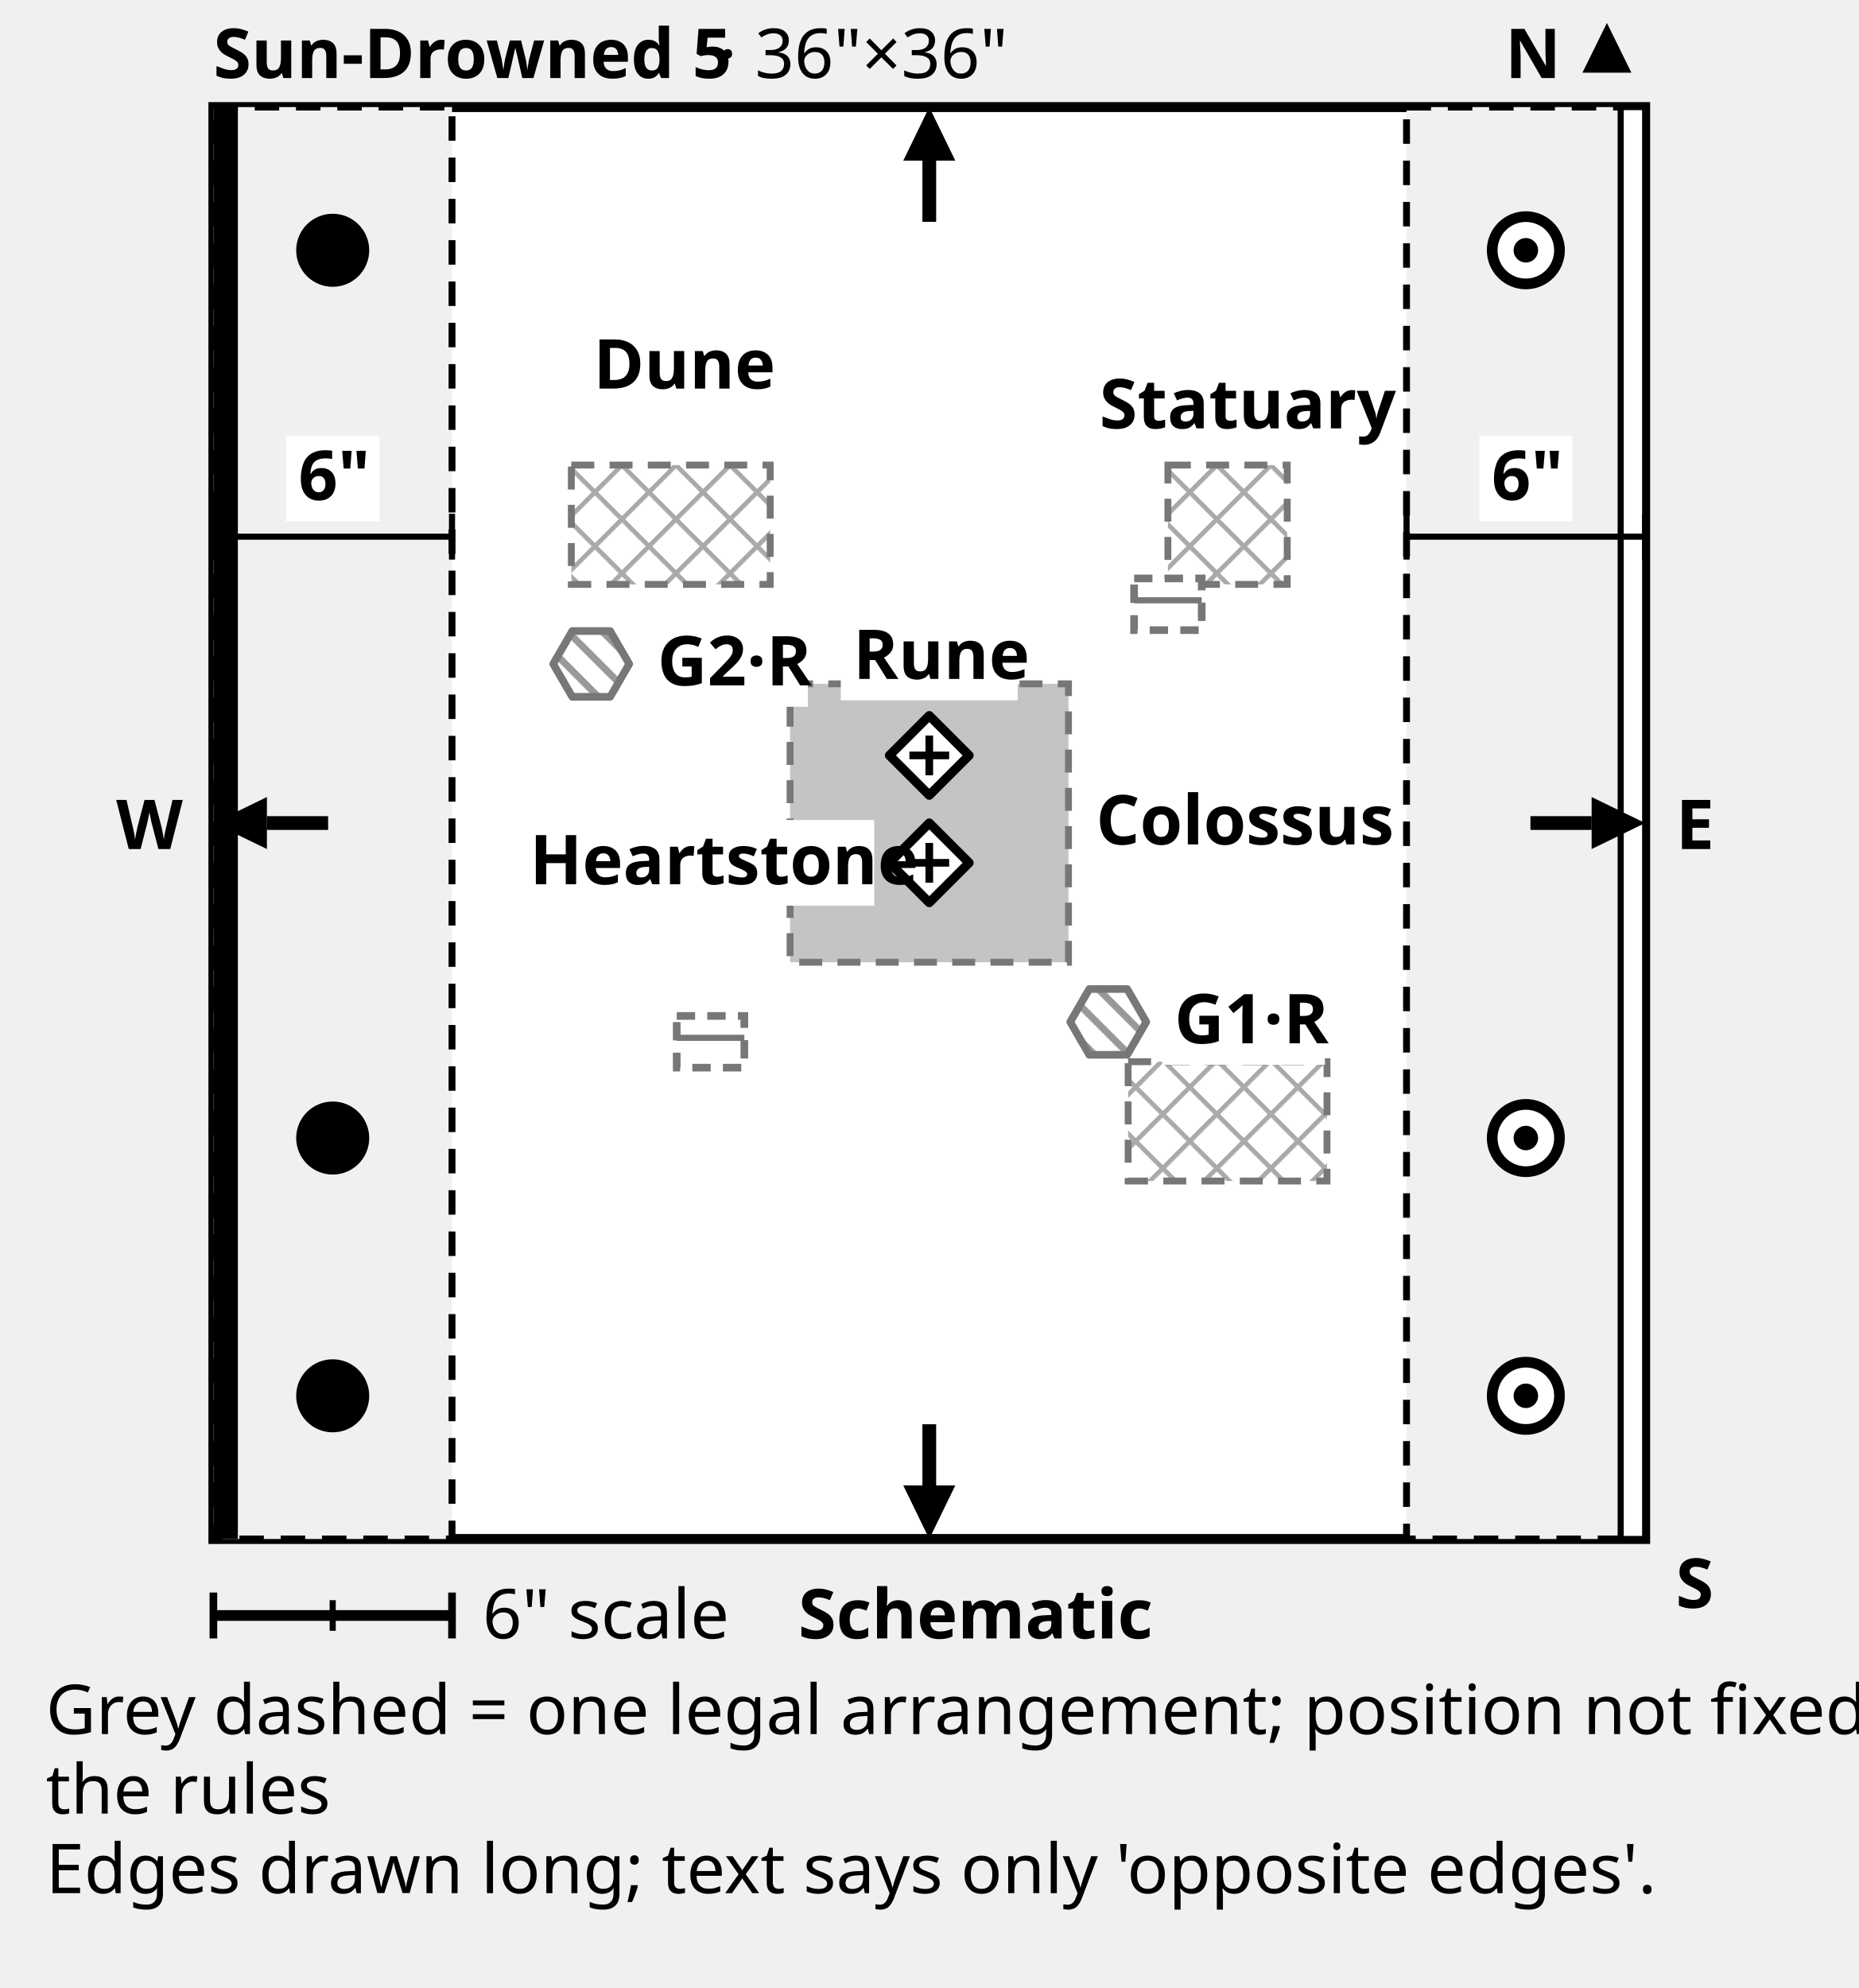
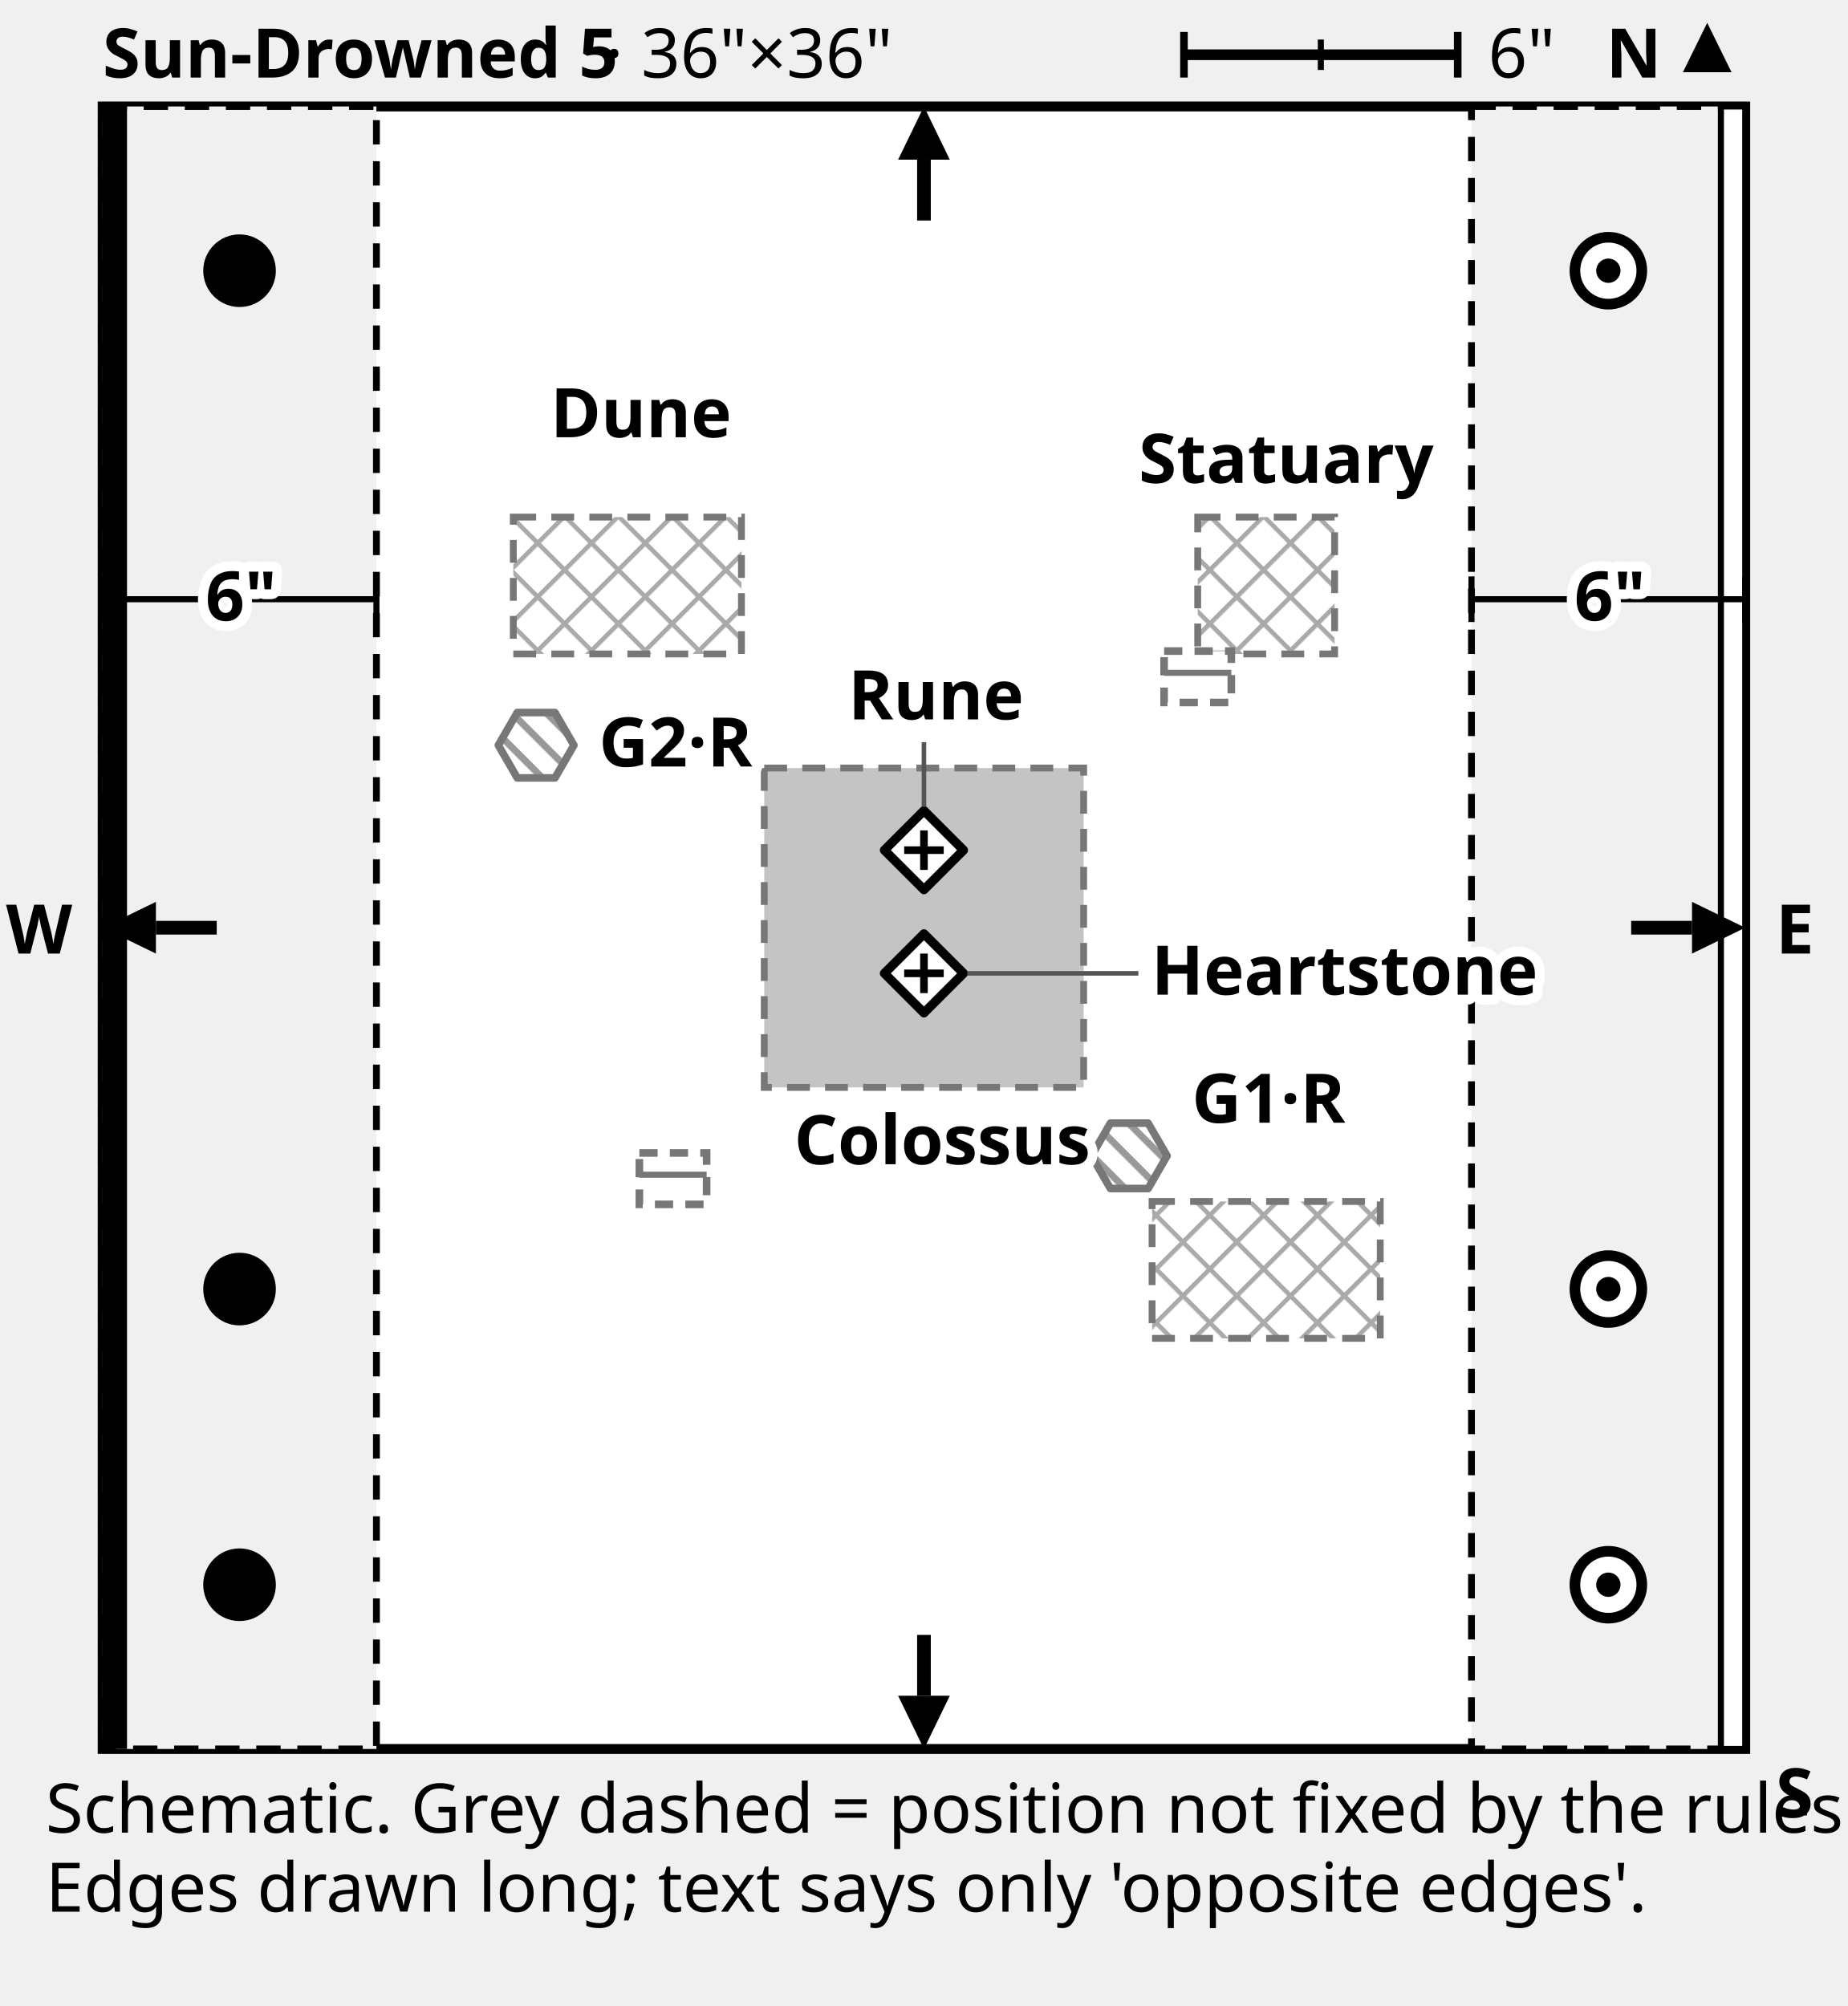
- <svg xmlns="http://www.w3.org/2000/svg" width="243pt" height="259.9pt" viewBox="0 0 243 259.9">
+ <svg xmlns="http://www.w3.org/2000/svg" width="243pt" height="263.8pt" viewBox="0 0 243 263.8">
  <defs>
    <pattern id="p-cover" width="5" height="5" patternUnits="userSpaceOnUse" patternTransform="rotate(45)">
      <rect width="5" height="5" fill="#fff" />
      <path d="M0 0.5H5M0.5 0V5" stroke="#444" stroke-width="0.7" fill="none" />
    </pattern>
    <pattern id="p-diff" width="4" height="4" patternUnits="userSpaceOnUse">
      <rect width="4" height="4" fill="#fff" />
      <circle cx="1" cy="1" r="0.75" fill="#222" />
      <circle cx="3" cy="3" r="0.75" fill="#222" />
    </pattern>
    <pattern id="p-imp" width="2.4" height="2.4" patternUnits="userSpaceOnUse" patternTransform="rotate(45)">
      <rect width="2.4" height="2.4" fill="#fff" />
      <path d="M0.4 0V2.4" stroke="#000" stroke-width="0.95" fill="none" />
    </pattern>
    <pattern id="p-mon" width="3.2" height="3.2" patternUnits="userSpaceOnUse" patternTransform="rotate(-45)">
      <rect width="3.2" height="3.2" fill="#fff" />
      <path d="M0.5 0V3.2" stroke="#000" stroke-width="1" fill="none" />
    </pattern>
    <pattern id="p-aoe" width="4" height="4" patternUnits="userSpaceOnUse" patternTransform="rotate(-45)">
      <rect width="4" height="4" fill="#fff" />
      <path d="M0.5 0V4" stroke="#777" stroke-width="1.4" fill="none" />
    </pattern>
  </defs>
  <defs>
    <pattern id="p-cover-l" width="5" height="5" patternUnits="userSpaceOnUse" patternTransform="rotate(45)">
      <rect width="5" height="5" fill="#fff" />
      <path d="M0 0.5H5M0.5 0V5" stroke="#aaa" stroke-width="0.6" fill="none" />
    </pattern>
    <pattern id="p-diff-l" width="4" height="4" patternUnits="userSpaceOnUse">
      <rect width="4" height="4" fill="#fff" />
      <circle cx="1" cy="1" r="0.7" fill="#999" />
      <circle cx="3" cy="3" r="0.7" fill="#999" />
    </pattern>
    <pattern id="p-imp-l" width="2.6" height="2.6" patternUnits="userSpaceOnUse" patternTransform="rotate(45)">
      <rect width="2.6" height="2.6" fill="#fff" />
      <path d="M0.4 0V2.6" stroke="#aaa" stroke-width="0.8" fill="none" />
    </pattern>
    <pattern id="p-mon-l" width="3.2" height="3.2" patternUnits="userSpaceOnUse" patternTransform="rotate(-45)">
      <rect width="3.2" height="3.2" fill="#fff" />
      <path d="M0.5 0V3.2" stroke="#999" stroke-width="0.9" fill="none" />
    </pattern>
    <pattern id="p-water" width="6" height="4" patternUnits="userSpaceOnUse">
      <rect width="6" height="4" fill="#fff" />
      <path d="M0 2.2Q1.5 0.4 3 2.2T6 2.2" stroke="#333" stroke-width="0.8" fill="none" />
    </pattern>
    <pattern id="p-water-l" width="6" height="4" patternUnits="userSpaceOnUse">
      <rect width="6" height="4" fill="#fff" />
      <path d="M0 2.2Q1.5 0.4 3 2.2T6 2.2" stroke="#aaa" stroke-width="0.8" fill="none" />
    </pattern>
    <pattern id="p-slip" width="6" height="6" patternUnits="userSpaceOnUse" patternTransform="rotate(-30)">
      <rect width="6" height="6" fill="#fff" />
      <path d="M0.5 1.5H3.5M3.5 4.5H5.5" stroke="#333" stroke-width="0.9" fill="none" />
    </pattern>
    <pattern id="p-slip-l" width="6" height="6" patternUnits="userSpaceOnUse" patternTransform="rotate(-30)">
      <rect width="6" height="6" fill="#fff" />
      <path d="M0.5 1.5H3.5M3.5 4.5H5.5" stroke="#aaa" stroke-width="0.9" fill="none" />
    </pattern>
-     <clipPath id="bclip">
-       <rect x="22.5" y="14" width="198" height="198" />
-     </clipPath>
    <pattern id="p-dark" width="4" height="4" patternUnits="userSpaceOnUse">
      <rect width="4" height="4" fill="#d9d9d9" />
      <path d="M0 4L4 0" stroke="#fff" stroke-width="0.9" fill="none" />
    </pattern>
+     <pattern id="p-diffo" width="4" height="4" patternUnits="userSpaceOnUse">
+       <circle cx="1" cy="1" r="0.8" fill="#222" />
+       <circle cx="3" cy="3" r="0.8" fill="#222" />
+     </pattern>
+     <pattern id="p-diffo-l" width="4" height="4" patternUnits="userSpaceOnUse">
+       <circle cx="1" cy="1" r="0.8" fill="#999" />
+       <circle cx="3" cy="3" r="0.8" fill="#999" />
+     </pattern>
+     <pattern id="p-chasm" width="6" height="6" patternUnits="userSpaceOnUse">
+       <rect width="6" height="6" fill="#d4d4d4" />
+       <path d="M1.5 0V6M4.5 0V6" stroke="#333" stroke-width="1.1" stroke-dasharray="2.6 1.6" fill="none" />
+     </pattern>
+     <pattern id="p-chasm-l" width="6" height="6" patternUnits="userSpaceOnUse">
+       <rect width="6" height="6" fill="#efefef" />
+       <path d="M1.5 0V6M4.5 0V6" stroke="#aaa" stroke-width="1.1" stroke-dasharray="2.6 1.6" fill="none" />
+     </pattern>
+     <clipPath id="bclip">
+       <rect x="13.5" y="14" width="216" height="216" />
+     </clipPath>
  </defs>
-   <rect x="27.9" y="14" width="187.2" height="187.2" fill="#fff" stroke="#000" stroke-width="1.3" />
-   <rect x="27.9" y="14" width="31.2" height="187.2" fill="#f0f0f0" stroke="#000" stroke-width="0.9" stroke-dasharray="3.2 2.2" />
-   <rect x="27.9" y="14" width="3.2" height="187.2" fill="#000" />
-   <line x1="27.9" y1="70.16" x2="59.1" y2="70.16" stroke="#000" stroke-width="0.8" stroke-linecap="butt" />
-   <line x1="27.9" y1="67.16" x2="27.9" y2="73.16" stroke="#000" stroke-width="0.8" stroke-linecap="butt" />
-   <line x1="59.1" y1="67.16" x2="59.1" y2="73.16" stroke="#000" stroke-width="0.8" stroke-linecap="butt" />
-   <rect x="183.9" y="14" width="31.2" height="187.2" fill="#f0f0f0" stroke="#000" stroke-width="0.9" stroke-dasharray="3.2 2.2" />
-   <rect x="211.9" y="14" width="3.2" height="187.2" fill="#fff" stroke="#000" stroke-width="0.8" />
-   <line x1="183.9" y1="70.16" x2="215.1" y2="70.16" stroke="#000" stroke-width="0.8" stroke-linecap="butt" />
-   <line x1="183.9" y1="67.16" x2="183.9" y2="73.16" stroke="#000" stroke-width="0.8" stroke-linecap="butt" />
-   <line x1="215.1" y1="67.16" x2="215.1" y2="73.16" stroke="#000" stroke-width="0.8" stroke-linecap="butt" />
-   <rect x="103.3" y="89.4" width="36.4" height="36.4" fill="#c4c4c4" stroke="#777" stroke-width="0.9" stroke-dasharray="3 2" />
-   <rect x="74.7" y="60.8" width="26" height="15.6" fill="url(#p-cover-l)" stroke="#777" stroke-width="0.9" stroke-dasharray="3 2" />
-   <rect x="147.5" y="138.8" width="26" height="15.6" fill="url(#p-cover-l)" stroke="#777" stroke-width="0.9" stroke-dasharray="3 2" />
-   <rect x="152.7" y="60.8" width="15.6" height="15.6" fill="url(#p-cover-l)" stroke="#777" stroke-width="0.9" stroke-dasharray="3 2" />
-   <polygon points="121.5,93.56 126.7,98.76 121.5,103.96 116.3,98.76" fill="#fff" stroke="#000" stroke-width="1.2" stroke-linejoin="round" />
-   <line x1="118.9" y1="98.76" x2="124.1" y2="98.76" stroke="#000" stroke-width="1" stroke-linecap="butt" />
-   <line x1="121.5" y1="96.16" x2="121.5" y2="101.36" stroke="#000" stroke-width="1" stroke-linecap="butt" />
-   <polygon points="121.5,107.6 126.7,112.8 121.5,118 116.3,112.8" fill="#fff" stroke="#000" stroke-width="1.2" stroke-linejoin="round" />
-   <line x1="118.9" y1="112.8" x2="124.1" y2="112.8" stroke="#000" stroke-width="1" stroke-linecap="butt" />
-   <line x1="121.5" y1="110.2" x2="121.5" y2="115.4" stroke="#000" stroke-width="1" stroke-linecap="butt" />
-   <rect x="88.48" y="132.82" width="8.84" height="6.76" fill="#fff" stroke="#777" stroke-width="1" stroke-dasharray="2.4 1.6" />
-   <line x1="88.48" y1="135.68" x2="97.32" y2="135.68" stroke="#777" stroke-width="0.8" stroke-linecap="butt" />
-   <rect x="148.28" y="75.62" width="8.84" height="6.76" fill="#fff" stroke="#777" stroke-width="1" stroke-dasharray="2.4 1.6" />
-   <line x1="148.28" y1="78.48" x2="157.12" y2="78.48" stroke="#777" stroke-width="0.8" stroke-linecap="butt" />
-   <polygon points="149.87,133.6 147.38,137.9 142.42,137.9 139.93,133.6 142.42,129.3 147.38,129.3" fill="url(#p-mon-l)" stroke="#777" stroke-width="1" stroke-linejoin="round" />
-   <polygon points="82.27,86.8 79.78,91.1 74.82,91.1 72.33,86.8 74.82,82.5 79.78,82.5" fill="url(#p-mon-l)" stroke="#777" stroke-width="1" stroke-linejoin="round" />
-   <line x1="121.5" y1="29" x2="121.5" y2="21" stroke="#000" stroke-width="1.8" stroke-linecap="butt" />
-   <polygon points="121.5,14 124.9,21 118.1,21" fill="#000" />
-   <line x1="200.1" y1="107.6" x2="208.1" y2="107.6" stroke="#000" stroke-width="1.8" stroke-linecap="butt" />
-   <polygon points="215.1,107.6 208.1,111 208.1,104.2" fill="#000" />
-   <line x1="121.5" y1="186.2" x2="121.5" y2="194.2" stroke="#000" stroke-width="1.8" stroke-linecap="butt" />
-   <polygon points="121.5,201.2 118.1,194.2 124.9,194.2" fill="#000" />
-   <line x1="42.9" y1="107.6" x2="34.9" y2="107.6" stroke="#000" stroke-width="1.8" stroke-linecap="butt" />
-   <polygon points="27.9,107.6 34.9,104.2 34.9,111" fill="#000" />
-   <circle cx="43.5" cy="32.72" r="4.4" fill="#000" stroke="#000" stroke-width="0.75" />
-   <circle cx="43.5" cy="148.78" r="4.4" fill="#000" stroke="#000" stroke-width="0.75" />
-   <circle cx="43.5" cy="182.48" r="4.4" fill="#000" stroke="#000" stroke-width="0.75" />
-   <circle cx="199.5" cy="32.72" r="4.4" fill="#fff" stroke="#000" stroke-width="1.4" />
-   <circle cx="199.5" cy="32.72" r="1.6" fill="#000" />
-   <circle cx="199.5" cy="148.78" r="4.4" fill="#fff" stroke="#000" stroke-width="1.4" />
-   <circle cx="199.5" cy="148.78" r="1.6" fill="#000" />
-   <circle cx="199.5" cy="182.48" r="4.4" fill="#fff" stroke="#000" stroke-width="1.4" />
-   <circle cx="199.5" cy="182.48" r="1.6" fill="#000" />
-   <rect x="37.42" y="56.96" width="12.16" height="11.2" fill="#fff" />
-   <text x="39.02" y="65.36" font-weight="600" font-family="'Source Sans 3'" font-size="9" fill="#000">6"</text>
-   <rect x="193.42" y="56.96" width="12.16" height="11.2" fill="#fff" />
-   <text x="195.02" y="65.36" font-weight="600" font-family="'Source Sans 3'" font-size="9" fill="#000">6"</text>
-   <rect x="141.7" y="102" width="37.35" height="11.2" fill="#fff" />
-   <text x="143.3" y="110.4" font-weight="600" font-family="'Source Sans 3'" font-size="9" fill="#000">Colossus</text>
-   <rect x="75.98" y="42.4" width="23.43" height="11.2" fill="#fff" />
-   <text x="77.58" y="50.8" font-weight="600" font-family="'Source Sans 3'" font-size="9" fill="#000">Dune</text>
-   <rect x="142.15" y="47.6" width="36.71" height="11.2" fill="#fff" />
-   <text x="143.75" y="56" font-weight="600" font-family="'Source Sans 3'" font-size="9" fill="#000">Statuary</text>
-   <rect x="109.93" y="80.36" width="23.13" height="11.2" fill="#fff" />
-   <text x="111.53" y="88.76" font-weight="600" font-family="'Source Sans 3'" font-size="9" fill="#000">Rune</text>
-   <rect x="67.65" y="107.2" width="46.65" height="11.2" fill="#fff" />
-   <text x="69.25" y="115.6" font-weight="600" font-family="'Source Sans 3'" font-size="9" fill="#000">Heartstone</text>
-   <rect x="151.96" y="128" width="21.27" height="11.2" fill="#fff" />
-   <text x="153.56" y="136.4" font-weight="600" font-family="'Source Sans 3'" font-size="9" fill="#000">G1·R</text>
-   <rect x="84.36" y="81.2" width="21.27" height="11.2" fill="#fff" />
-   <text x="85.96" y="89.6" font-weight="600" font-family="'Source Sans 3'" font-size="9" fill="#000">G2·R</text>
-   <text x="27.9" y="10.2" font-weight="700" font-family="'Source Sans 3'" font-size="9" fill="#000">Sun-Drowned 5</text>
-   <text x="93.95" y="10.2" font-weight="400" font-family="'Source Sans 3'" font-size="9" fill="#000">·  36"×36"</text>
-   <polygon points="210.1,3 206.9,9.5 213.3,9.5" fill="#000" />
-   <text x="204.1" y="10.2" font-weight="700" font-family="'Source Sans 3'" font-size="9" fill="#000" text-anchor="end">N</text>
-   <text x="23.9" y="111" font-weight="700" font-family="'Source Sans 3'" font-size="9" fill="#000" text-anchor="end">W</text>
-   <text x="219.1" y="111" font-weight="700" font-family="'Source Sans 3'" font-size="9" fill="#000">E</text>
-   <line x1="27.9" y1="211.2" x2="59.1" y2="211.2" stroke="#000" stroke-width="1.4" stroke-linecap="butt" />
-   <line x1="27.9" y1="208.2" x2="27.9" y2="214.2" stroke="#000" stroke-width="1" stroke-linecap="butt" />
-   <line x1="59.1" y1="208.2" x2="59.1" y2="214.2" stroke="#000" stroke-width="1" stroke-linecap="butt" />
-   <line x1="43.5" y1="209.2" x2="43.5" y2="213.2" stroke="#000" stroke-width="0.8" stroke-linecap="butt" />
-   <text x="63.1" y="214.2" font-weight="400" font-family="'Source Sans 3'" font-size="9" fill="#000">6" scale</text>
-   <text x="104.38" y="214.2" font-weight="600" font-family="'Source Sans 3'" font-size="9" fill="#000">Schematic</text>
-   <text x="215.1" y="214.2" font-family="'Source Sans 3'" font-size="9" fill="#000" />
-   <text x="219.1" y="210.2" font-weight="700" font-family="'Source Sans 3'" font-size="9" fill="#000">S</text>
-   <text x="6" y="226.7" font-weight="400" font-family="'Source Sans 3'" font-size="9" fill="#000">Grey dashed = one legal arrangement; position not fixed by</text>
-   <text x="6" y="237.1" font-weight="400" font-family="'Source Sans 3'" font-size="9" fill="#000">the rules</text>
-   <text x="6" y="247.5" font-weight="400" font-family="'Source Sans 3'" font-size="9" fill="#000">Edges drawn long; text says only 'opposite edges'.</text>
+   <rect x="13.5" y="14" width="216" height="216" fill="#fff" stroke="#000" stroke-width="1.3" />
+   <g data-glyph="zone-A">
+     <rect x="13.5" y="14" width="36" height="216" fill="#f0f0f0" stroke="#000" stroke-width="0.9" stroke-dasharray="3.2 2.2" />
+     <rect x="13.5" y="14" width="3.2" height="216" fill="#000" />
+   </g>
+   <g data-glyph="dim">
+     <line x1="13.5" y1="78.8" x2="49.5" y2="78.8" stroke="#000" stroke-width="0.8" stroke-linecap="butt" />
+     <line x1="13.5" y1="75.8" x2="13.5" y2="81.8" stroke="#000" stroke-width="0.8" stroke-linecap="butt" />
+     <line x1="49.5" y1="75.8" x2="49.5" y2="81.8" stroke="#000" stroke-width="0.8" stroke-linecap="butt" />
+   </g>
+   <g data-glyph="zone-B">
+     <rect x="193.5" y="14" width="36" height="216" fill="#f0f0f0" stroke="#000" stroke-width="0.9" stroke-dasharray="3.2 2.2" />
+     <rect x="226.3" y="14" width="3.2" height="216" fill="#fff" stroke="#000" stroke-width="0.8" />
+   </g>
+   <g data-glyph="dim">
+     <line x1="193.5" y1="78.8" x2="229.5" y2="78.8" stroke="#000" stroke-width="0.8" stroke-linecap="butt" />
+     <line x1="193.5" y1="75.8" x2="193.5" y2="81.8" stroke="#000" stroke-width="0.8" stroke-linecap="butt" />
+     <line x1="229.5" y1="75.8" x2="229.5" y2="81.8" stroke="#000" stroke-width="0.8" stroke-linecap="butt" />
+   </g>
+   <g data-glyph="ter-blocking" data-state="illus">
+     <rect x="100.5" y="101" width="42" height="42" fill="#c4c4c4" stroke="#777" stroke-width="0.9" stroke-dasharray="3 2" />
+   </g>
+   <g data-glyph="ter-cover" data-state="illus">
+     <rect x="67.5" y="68" width="30" height="18" fill="url(#p-cover-l)" stroke="#777" stroke-width="0.9" stroke-dasharray="3 2" />
+   </g>
+   <g data-glyph="ter-cover" data-state="illus">
+     <rect x="151.5" y="158" width="30" height="18" fill="url(#p-cover-l)" stroke="#777" stroke-width="0.9" stroke-dasharray="3 2" />
+   </g>
+   <g data-glyph="ter-cover" data-state="illus">
+     <rect x="157.5" y="68" width="18" height="18" fill="url(#p-cover-l)" stroke="#777" stroke-width="0.9" stroke-dasharray="3 2" />
+   </g>
+   <g data-glyph="obj">
+     <polygon points="121.5,106.6 126.7,111.8 121.5,117 116.3,111.8" fill="#fff" stroke="#000" stroke-width="1.2" stroke-linejoin="round" />
+     <line x1="118.9" y1="111.8" x2="124.1" y2="111.8" stroke="#000" stroke-width="1" stroke-linecap="butt" />
+     <line x1="121.5" y1="109.2" x2="121.5" y2="114.4" stroke="#000" stroke-width="1" stroke-linecap="butt" />
+   </g>
+   <g data-glyph="obj">
+     <polygon points="121.5,122.8 126.7,128 121.5,133.2 116.3,128" fill="#fff" stroke="#000" stroke-width="1.2" stroke-linejoin="round" />
+     <line x1="118.9" y1="128" x2="124.1" y2="128" stroke="#000" stroke-width="1" stroke-linecap="butt" />
+     <line x1="121.5" y1="125.4" x2="121.5" y2="130.6" stroke="#000" stroke-width="1" stroke-linecap="butt" />
+   </g>
+   <g data-glyph="chest" data-state="illus">
+     <rect x="84.08" y="151.62" width="8.84" height="6.76" fill="#fff" stroke="#777" stroke-width="1" stroke-dasharray="2.4 1.6" />
+     <line x1="84.08" y1="154.48" x2="92.92" y2="154.48" stroke="#777" stroke-width="0.8" stroke-linecap="butt" />
+   </g>
+   <g data-glyph="chest" data-state="illus">
+     <rect x="153.08" y="85.62" width="8.84" height="6.76" fill="#fff" stroke="#777" stroke-width="1" stroke-dasharray="2.4 1.6" />
+     <line x1="153.08" y1="88.48" x2="161.92" y2="88.48" stroke="#777" stroke-width="0.8" stroke-linecap="butt" />
+   </g>
+   <g data-glyph="mon" data-state="illus">
+     <polygon points="153.47,152 150.98,156.3 146.02,156.3 143.53,152 146.02,147.7 150.98,147.7" fill="url(#p-mon-l)" stroke="#777" stroke-width="1" stroke-linejoin="round" />
+   </g>
+   <g data-glyph="mon" data-state="illus">
+     <polygon points="75.47,98 72.98,102.3 68.02,102.3 65.53,98 68.02,93.7 72.98,93.7" fill="url(#p-mon-l)" stroke="#777" stroke-width="1" stroke-linejoin="round" />
+   </g>
+   <g data-glyph="arr-exit">
+     <line x1="121.5" y1="29" x2="121.5" y2="21" stroke="#000" stroke-width="1.8" stroke-linecap="butt" />
+     <polygon points="121.5,14 124.9,21 118.1,21" fill="#000" />
+   </g>
+   <g data-glyph="arr-exit">
+     <line x1="214.5" y1="122" x2="222.5" y2="122" stroke="#000" stroke-width="1.8" stroke-linecap="butt" />
+     <polygon points="229.5,122 222.5,125.4 222.5,118.6" fill="#000" />
+   </g>
+   <g data-glyph="arr-exit">
+     <line x1="121.5" y1="215" x2="121.5" y2="223" stroke="#000" stroke-width="1.8" stroke-linecap="butt" />
+     <polygon points="121.5,230 118.1,223 124.9,223" fill="#000" />
+   </g>
+   <g data-glyph="arr-exit">
+     <line x1="28.5" y1="122" x2="20.5" y2="122" stroke="#000" stroke-width="1.8" stroke-linecap="butt" />
+     <polygon points="13.5,122 20.5,118.6 20.5,125.4" fill="#000" />
+   </g>
+   <g data-glyph="hero-A">
+     <circle cx="31.5" cy="35.6" r="4.4" fill="#000" stroke="#000" stroke-width="0.75" />
+   </g>
+   <g data-glyph="hero-A">
+     <circle cx="31.5" cy="169.52" r="4.4" fill="#000" stroke="#000" stroke-width="0.75" />
+   </g>
+   <g data-glyph="hero-A">
+     <circle cx="31.5" cy="208.4" r="4.4" fill="#000" stroke="#000" stroke-width="0.75" />
+   </g>
+   <g data-glyph="hero-B">
+     <circle cx="211.5" cy="35.6" r="4.4" fill="#fff" stroke="#000" stroke-width="1.4" />
+     <circle cx="211.5" cy="35.6" r="1.6" fill="#000" />
+   </g>
+   <g data-glyph="hero-B">
+     <circle cx="211.5" cy="169.52" r="4.4" fill="#fff" stroke="#000" stroke-width="1.4" />
+     <circle cx="211.5" cy="169.52" r="1.6" fill="#000" />
+   </g>
+   <g data-glyph="hero-B">
+     <circle cx="211.5" cy="208.4" r="4.4" fill="#fff" stroke="#000" stroke-width="1.4" />
+     <circle cx="211.5" cy="208.4" r="1.6" fill="#000" />
+   </g>
+   <text x="27.02" y="81.6" font-family="'Source Sans 3'" font-size="9" font-weight="600" fill="#000" stroke="#fff" stroke-width="2.6" stroke-linejoin="round" paint-order="stroke">6"</text>
+   <text x="207.02" y="81.6" font-family="'Source Sans 3'" font-size="9" font-weight="600" fill="#000" stroke="#fff" stroke-width="2.6" stroke-linejoin="round" paint-order="stroke">6"</text>
+   <text x="104.43" y="153.1" font-family="'Source Sans 3'" font-size="9" font-weight="600" fill="#000" stroke="#fff" stroke-width="2.6" stroke-linejoin="round" paint-order="stroke">Colossus</text>
+   <text x="72.38" y="57.5" font-family="'Source Sans 3'" font-size="9" font-weight="600" fill="#000" stroke="#fff" stroke-width="2.6" stroke-linejoin="round" paint-order="stroke">Dune</text>
+   <text x="149.75" y="63.5" font-family="'Source Sans 3'" font-size="9" font-weight="600" fill="#000" stroke="#fff" stroke-width="2.6" stroke-linejoin="round" paint-order="stroke">Statuary</text>
+   <g data-glyph="leader">
+     <line x1="121.5" y1="106.1" x2="121.5" y2="97.6" stroke="#555" stroke-width="0.6" stroke-linecap="butt" />
+   </g>
+   <text x="111.53" y="94.6" font-family="'Source Sans 3'" font-size="9" font-weight="600" fill="#000" stroke="#fff" stroke-width="2.6" stroke-linejoin="round" paint-order="stroke">Rune</text>
+   <g data-glyph="leader">
+     <line x1="127.2" y1="128" x2="149.7" y2="128" stroke="#555" stroke-width="0.6" stroke-linecap="butt" />
+   </g>
+   <text x="151.4" y="130.8" font-family="'Source Sans 3'" font-size="9" font-weight="600" fill="#000" stroke="#fff" stroke-width="2.6" stroke-linejoin="round" paint-order="stroke">Heartstone</text>
+   <text x="156.74" y="147.64" font-family="'Source Sans 3'" font-size="9" font-weight="600" fill="#000" stroke="#fff" stroke-width="2.6" stroke-linejoin="round" paint-order="stroke">G1·R</text>
+   <text x="78.76" y="100.8" font-family="'Source Sans 3'" font-size="9" font-weight="600" fill="#000" stroke="#fff" stroke-width="2.6" stroke-linejoin="round" paint-order="stroke">G2·R</text>
+   <text x="13.5" y="10.2" font-weight="700" font-family="'Source Sans 3'" font-size="9" fill="#000">Sun-Drowned 5</text>
+   <text x="79.55" y="10.2" font-weight="400" font-family="'Source Sans 3'" font-size="9" fill="#000">·  36"×36"</text>
+   <g data-glyph="compass">
+     <polygon points="224.5,3 221.3,9.5 227.7,9.5" fill="#000" />
+     <text x="218.5" y="10.2" font-weight="700" font-family="'Source Sans 3'" font-size="9" fill="#000" text-anchor="end">N</text>
+   </g>
+   <g data-glyph="scale">
+     <line x1="155.69" y1="7.2" x2="191.69" y2="7.2" stroke="#000" stroke-width="1.4" stroke-linecap="butt" />
+     <line x1="155.69" y1="4.2" x2="155.69" y2="10.2" stroke="#000" stroke-width="1" stroke-linecap="butt" />
+     <line x1="191.69" y1="4.2" x2="191.69" y2="10.2" stroke="#000" stroke-width="1" stroke-linecap="butt" />
+     <line x1="173.69" y1="5.2" x2="173.69" y2="9.2" stroke="#000" stroke-width="0.8" stroke-linecap="butt" />
+     <text x="195.69" y="10.2" font-weight="400" font-family="'Source Sans 3'" font-size="9" fill="#000">6"</text>
+   </g>
+   <text x="9.5" y="125.4" font-weight="700" font-family="'Source Sans 3'" font-size="9" fill="#000" text-anchor="end">W</text>
+   <text x="233.5" y="125.4" font-weight="700" font-family="'Source Sans 3'" font-size="9" fill="#000">E</text>
+   <text x="233.5" y="239" font-weight="700" font-family="'Source Sans 3'" font-size="9" fill="#000">S</text>
+   <text x="6" y="241" font-weight="400" font-family="'Source Sans 3'" font-size="9" fill="#000">Schematic. Grey dashed = position not fixed by the rules.</text>
+   <text x="6" y="251.4" font-weight="400" font-family="'Source Sans 3'" font-size="9" fill="#000">Edges drawn long; text says only 'opposite edges'.</text>
</svg>
